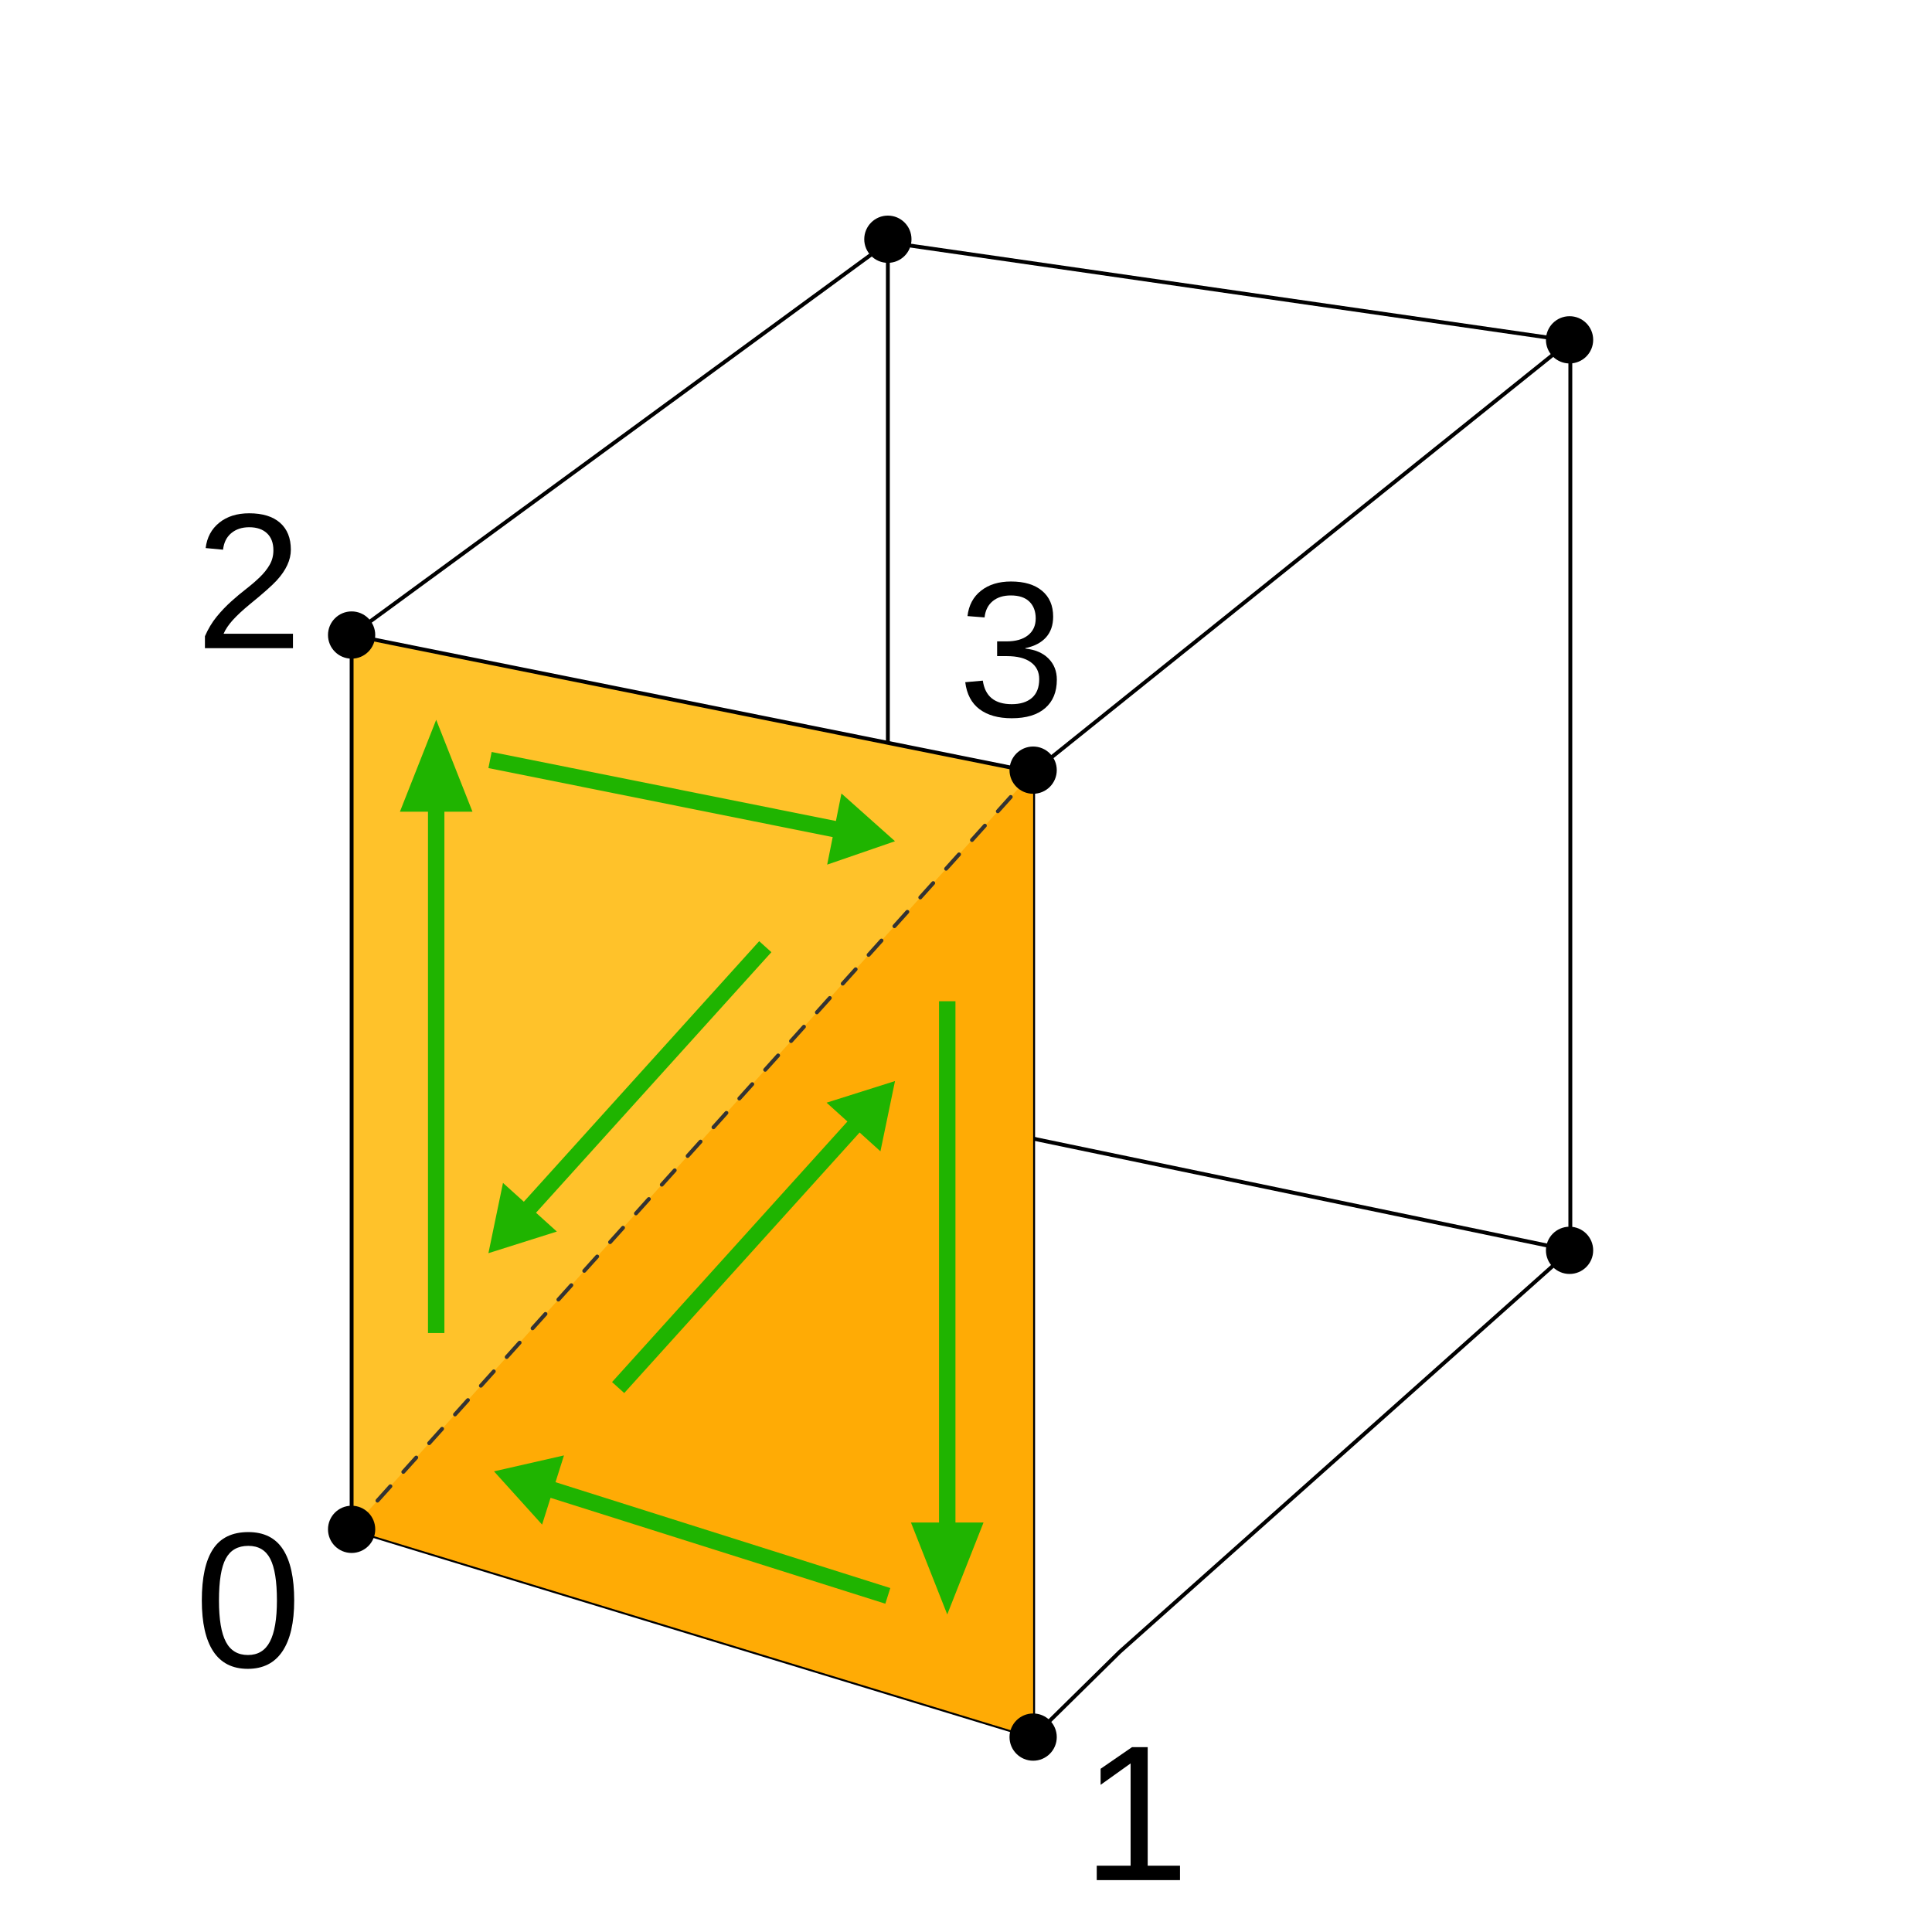
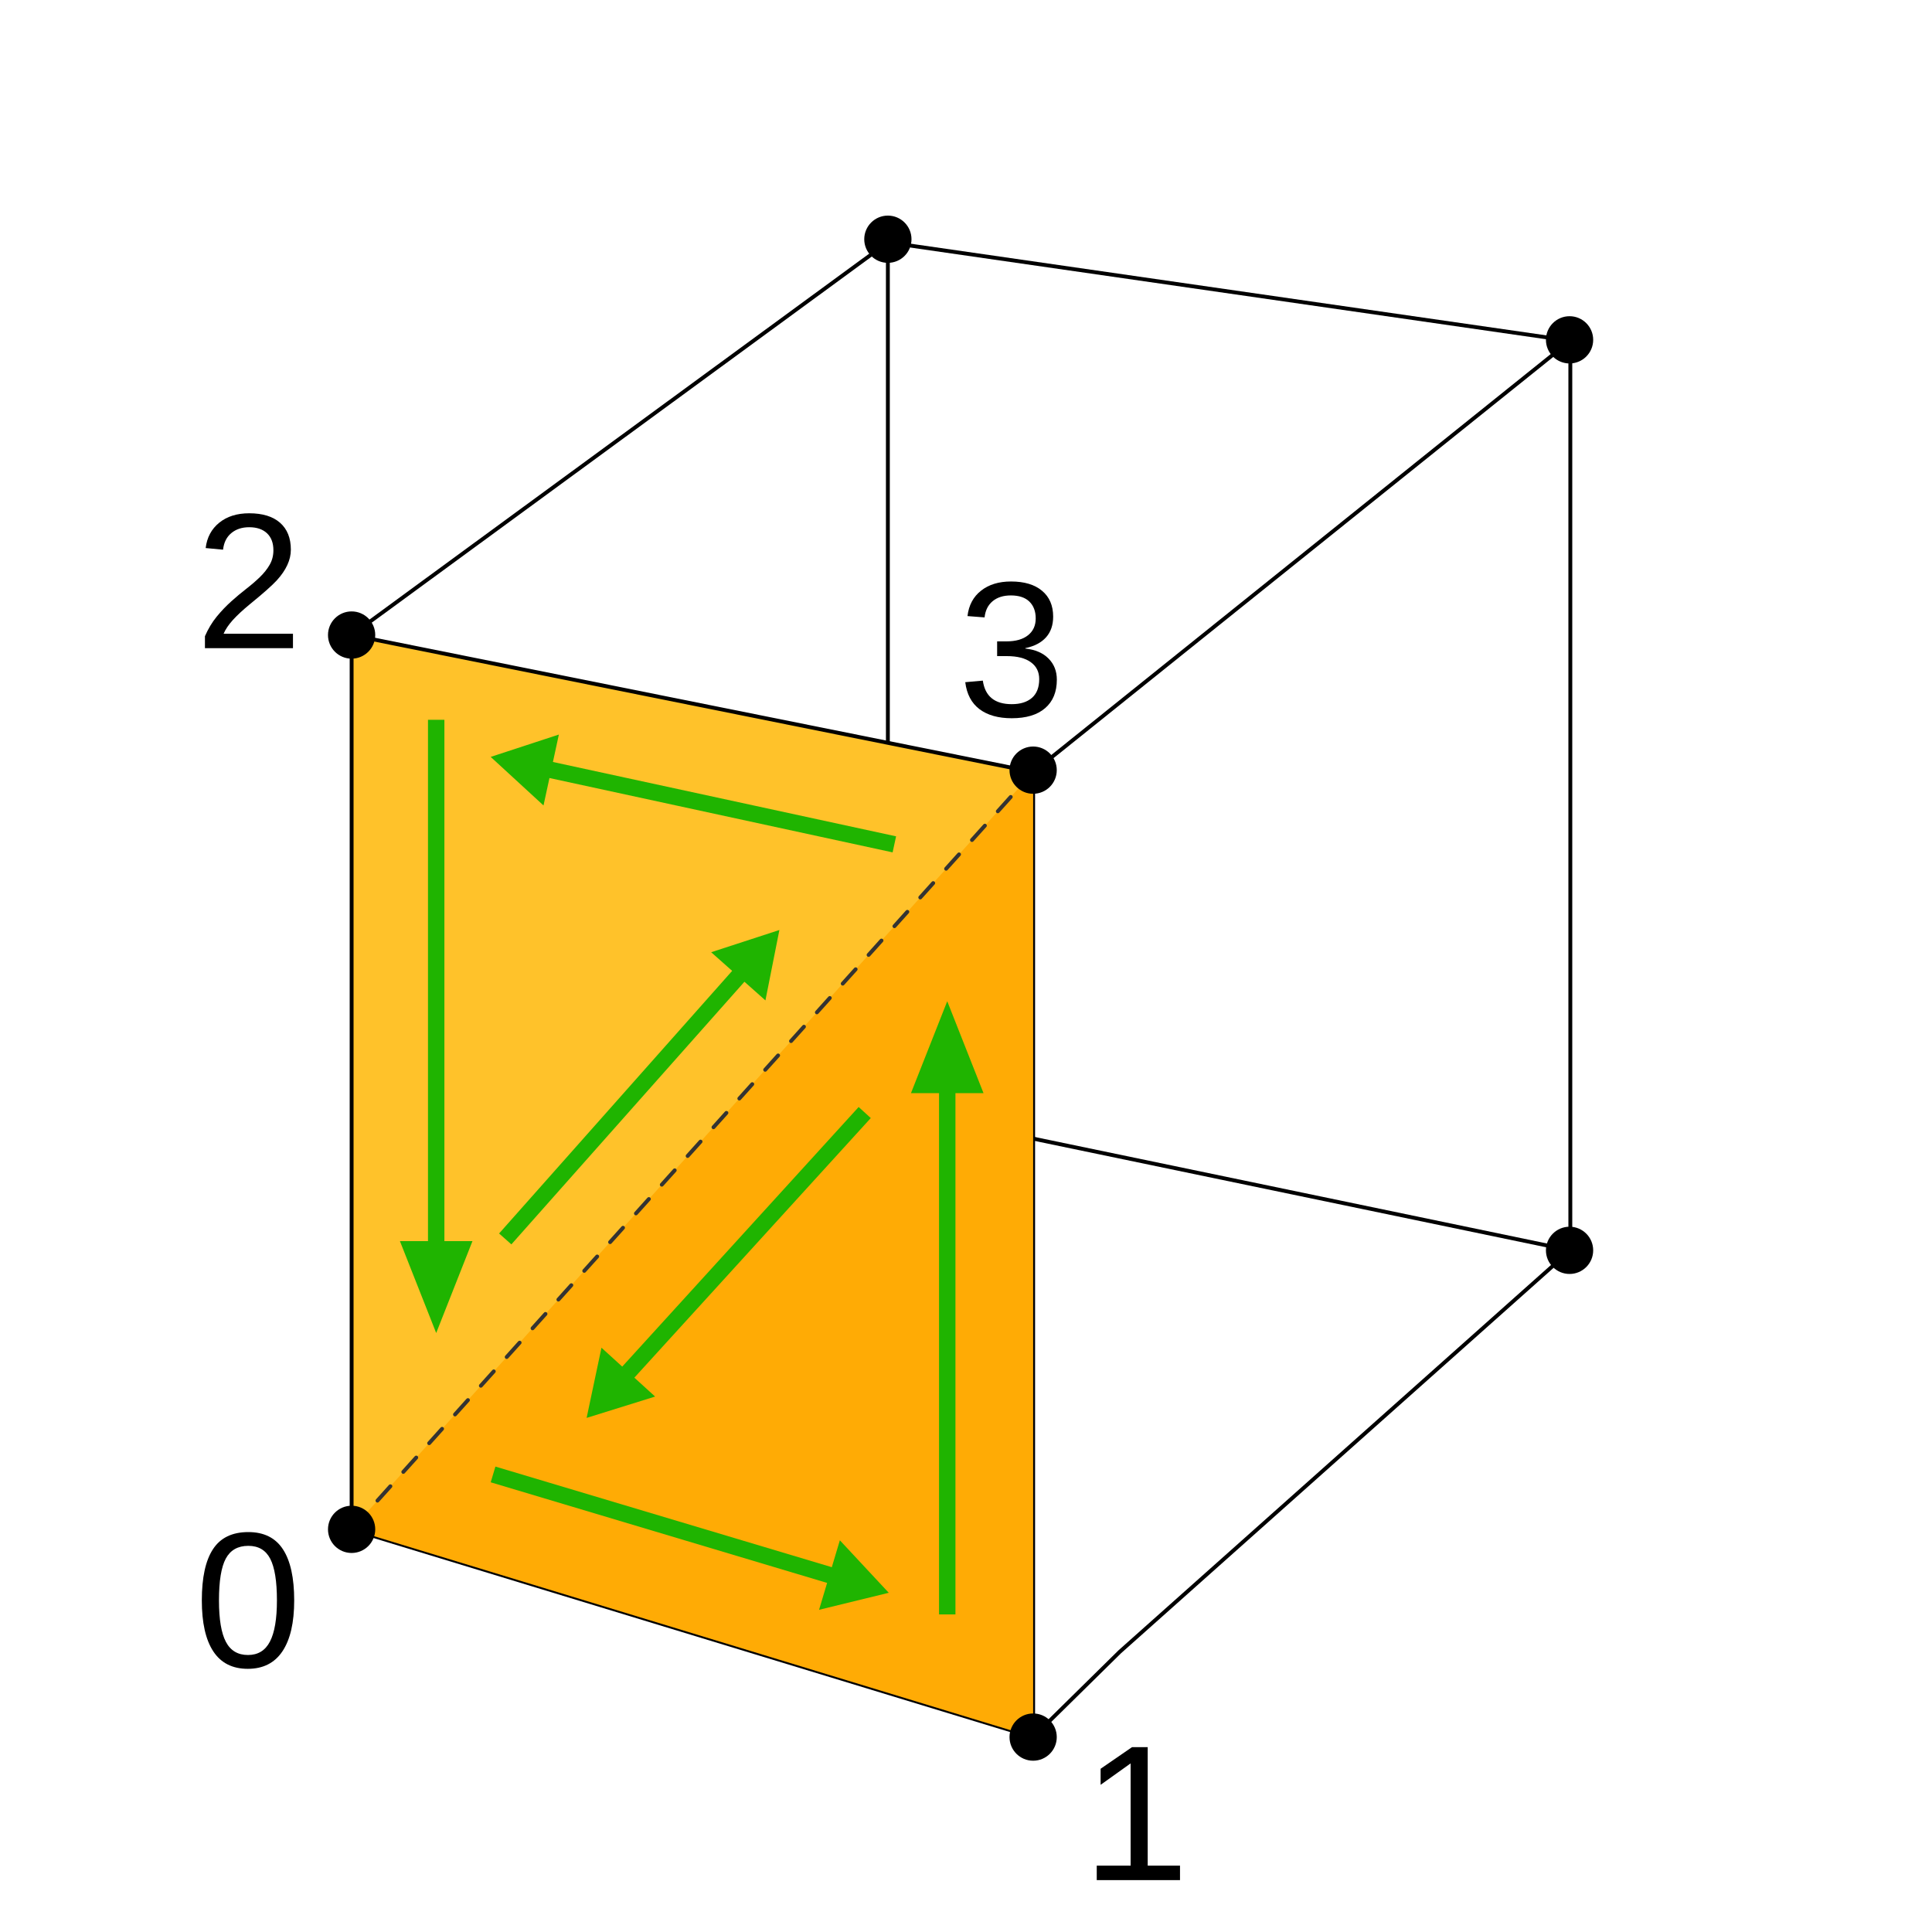
<svg xmlns="http://www.w3.org/2000/svg" width="100%" height="100%" viewBox="0 0 500 500" version="1.1" xml:space="preserve" style="fill-rule:evenodd;clip-rule:evenodd;stroke-linecap:round;stroke-linejoin:round;stroke-miterlimit:1.5;">
  <g transform="matrix(1,0,0,1,86.2198,-67.9602)">
    <path d="M320.18,156.154L143.561,130.681L143.561,354.814L320.18,391.547L320.18,156.154Z" style="fill:none;stroke:black;stroke-width:1px;" />
  </g>
  <g transform="matrix(1,0,0,1,21.179,-43.8717)">
    <path d="M69.82,208.218L208.602,106.592" style="fill:none;stroke:black;stroke-width:1px;" />
  </g>
  <g transform="matrix(1,0,0,1,-12.8192,-8.41256)">
    <path d="M280.195,208.218L419.219,96.606" style="fill:none;stroke:black;stroke-width:1px;" />
  </g>
  <g transform="matrix(1,0,0,1,-12.8192,-9.30311)">
    <path d="M280.195,458.862L302.628,436.773L419.219,332.889" style="fill:none;stroke:black;stroke-width:1px;" />
  </g>
  <g transform="matrix(1,0,0,1,21.179,-43.8717)">
    <path d="M69.82,439.666L208.602,330.725" style="fill:none;stroke:black;stroke-width:1px;" />
  </g>
-   <g transform="matrix(1,0,0,1,-7.03923,-23.0436)">
-     <text x="57.318px" y="454.45px" style="font-family:'ArialMT', 'Arial', sans-serif;font-size:50px;">0</text>
+   <g transform="matrix(1,0,0,1,50.2788,431.406)">
+     <text x="0px" y="0px" style="font-family:'ArialMT', 'Arial', sans-serif;font-size:50px;">0</text>
  </g>
-   <g transform="matrix(1,0,0,1,222.707,32.1174)">
-     <text x="57.318px" y="454.45px" style="font-family:'ArialMT', 'Arial', sans-serif;font-size:50px;">1</text>
+   <g transform="matrix(1,0,0,1,280.025,486.567)">
+     <text x="0px" y="0px" style="font-family:'ArialMT', 'Arial', sans-serif;font-size:50px;">1</text>
  </g>
-   <g transform="matrix(1,0,0,1,-6.79509,-286.708)">
-     <text x="57.318px" y="454.45px" style="font-family:'ArialMT', 'Arial', sans-serif;font-size:50px;">2</text>
+   <g transform="matrix(1,0,0,1,50.5229,167.742)">
+     <text x="0px" y="0px" style="font-family:'ArialMT', 'Arial', sans-serif;font-size:50px;">2</text>
  </g>
-   <g transform="matrix(1,0,0,1,190.583,-269.056)">
-     <text x="57.318px" y="454.45px" style="font-family:'ArialMT', 'Arial', sans-serif;font-size:50px;">3</text>
+   <g transform="matrix(1,0,0,1,247.901,185.394)">
+     <text x="0px" y="0px" style="font-family:'ArialMT', 'Arial', sans-serif;font-size:50px;">3</text>
  </g>
-   <g transform="matrix(1,0,0,1,135.636,-167.597)">
-     <text x="57.318px" y="454.45px" style="font-family:'ArialMT', 'Arial', sans-serif;font-size:50px;">4</text>
+   <g transform="matrix(1,0,0,1,192.954,286.853)">
+     <text x="0px" y="0px" style="font-family:'ArialMT', 'Arial', sans-serif;font-size:50px;">4</text>
  </g>
  <g transform="matrix(1,0,0,1,-15.4061,33.6656)">
    <path d="M282.782,166.14L106.405,130.681L106.405,362.129L282.782,415.893L282.782,166.14Z" style="fill:rgb(255,194,42);stroke:black;stroke-width:1px;" />
  </g>
  <path d="M90.999,395.795L267.376,199.806L267.376,449.558L90.999,395.795Z" style="fill:rgb(255,171,5);" />
  <g transform="matrix(1,0,0,1,7.70655,-21.9953)">
-     <path d="M103.055,232.065L95.79,232.065L105.179,208.278L114.569,232.065L107.304,232.065L107.304,366.977L103.055,366.977L103.055,232.065Z" style="fill:rgb(31,180,0);" />
-     <g transform="matrix(-0.196629,0.980478,-0.660407,-0.13244,382.15,164.163)">
+     <g transform="matrix(-1,-1.23165e-16,1.23165e-16,-1,210.359,575.255)">
      <path d="M103.055,232.065L95.79,232.065L105.179,208.278L114.569,232.065L107.304,232.065L107.304,366.977L103.055,366.977L103.055,232.065Z" style="fill:rgb(31,180,0);" />
    </g>
-     <g transform="matrix(-0.742064,-0.670329,0.451504,-0.499822,102.708,520.923)">
+     <g transform="matrix(0.211738,-0.977327,0.658284,0.142617,-40.0936,290.97)">
+       <path d="M103.055,232.065L95.79,232.065L105.179,208.278L114.569,232.065L107.304,232.065L107.304,366.977L103.055,366.977L103.055,232.065Z" style="fill:rgb(31,180,0);" />
+     </g>
+     <g transform="matrix(0.747948,0.663758,-0.447078,0.503785,208.446,87.9396)">
      <path d="M103.055,232.065L95.79,232.065L105.179,208.278L114.569,232.065L107.304,232.065L107.304,366.977L103.055,366.977L103.055,232.065Z" style="fill:rgb(31,180,0);" />
    </g>
  </g>
  <g transform="matrix(-1,1.22465e-16,-1.22465e-16,-1,350.325,626.093)">
-     <path d="M103.055,232.065L95.79,232.065L105.179,208.278L114.569,232.065L107.304,232.065L107.304,366.977L103.055,366.977L103.055,232.065Z" style="fill:rgb(31,180,0);" />
-     <g transform="matrix(-0.301494,0.953468,-0.642214,-0.203073,387.947,187.32)">
+     <g transform="matrix(-1,-1.11022e-16,1.11022e-16,-1,210.359,575.255)">
      <path d="M103.055,232.065L95.79,232.065L105.179,208.278L114.569,232.065L107.304,232.065L107.304,366.977L103.055,366.977L103.055,232.065Z" style="fill:rgb(31,180,0);" />
    </g>
-     <g transform="matrix(-0.742064,-0.670329,0.451504,-0.499822,102.708,520.923)">
+     <g transform="matrix(0.286546,-0.958066,0.645311,0.193005,-44.2304,274.451)">
+       <path d="M103.055,232.065L95.79,232.065L105.179,208.278L114.569,232.065L107.304,232.065L107.304,366.977L103.055,366.977L103.055,232.065Z" style="fill:rgb(31,180,0);" />
+     </g>
+     <g transform="matrix(0.739343,0.673329,-0.453525,0.497989,215.206,84.5999)">
      <path d="M103.055,232.065L95.79,232.065L105.179,208.278L114.569,232.065L107.304,232.065L107.304,366.977L103.055,366.977L103.055,232.065Z" style="fill:rgb(31,180,0);" />
    </g>
  </g>
  <g transform="matrix(1,0,0,1,7.70655,-21.9953)">
    <path d="M83.292,417.79L259.669,221.801" style="fill:none;stroke:rgb(51,51,51);stroke-width:1px;stroke-dasharray:5,5,0,0;" />
  </g>
  <g transform="matrix(1,0,0,1,-139.162,105.803)">
    <circle cx="230.16" cy="58.543" r="6.114" />
  </g>
  <g transform="matrix(1,0,0,1,-139.162,337.251)">
    <circle cx="230.16" cy="58.543" r="6.114" />
  </g>
  <g transform="matrix(1,0,0,1,37.2155,391.015)">
    <circle cx="230.16" cy="58.543" r="6.114" />
  </g>
  <g transform="matrix(1,0,0,1,176.041,265.043)">
    <circle cx="230.16" cy="58.543" r="6.114" />
  </g>
  <g transform="matrix(1,0,0,1,37.2155,140.771)">
    <circle cx="230.16" cy="58.543" r="6.114" />
  </g>
  <g transform="matrix(1,0,0,1,176.041,29.4054)">
    <circle cx="230.16" cy="58.543" r="6.114" />
  </g>
  <g transform="matrix(1,0,0,1,-0.379413,3.36831)">
    <circle cx="230.16" cy="58.543" r="6.114" />
  </g>
</svg>
